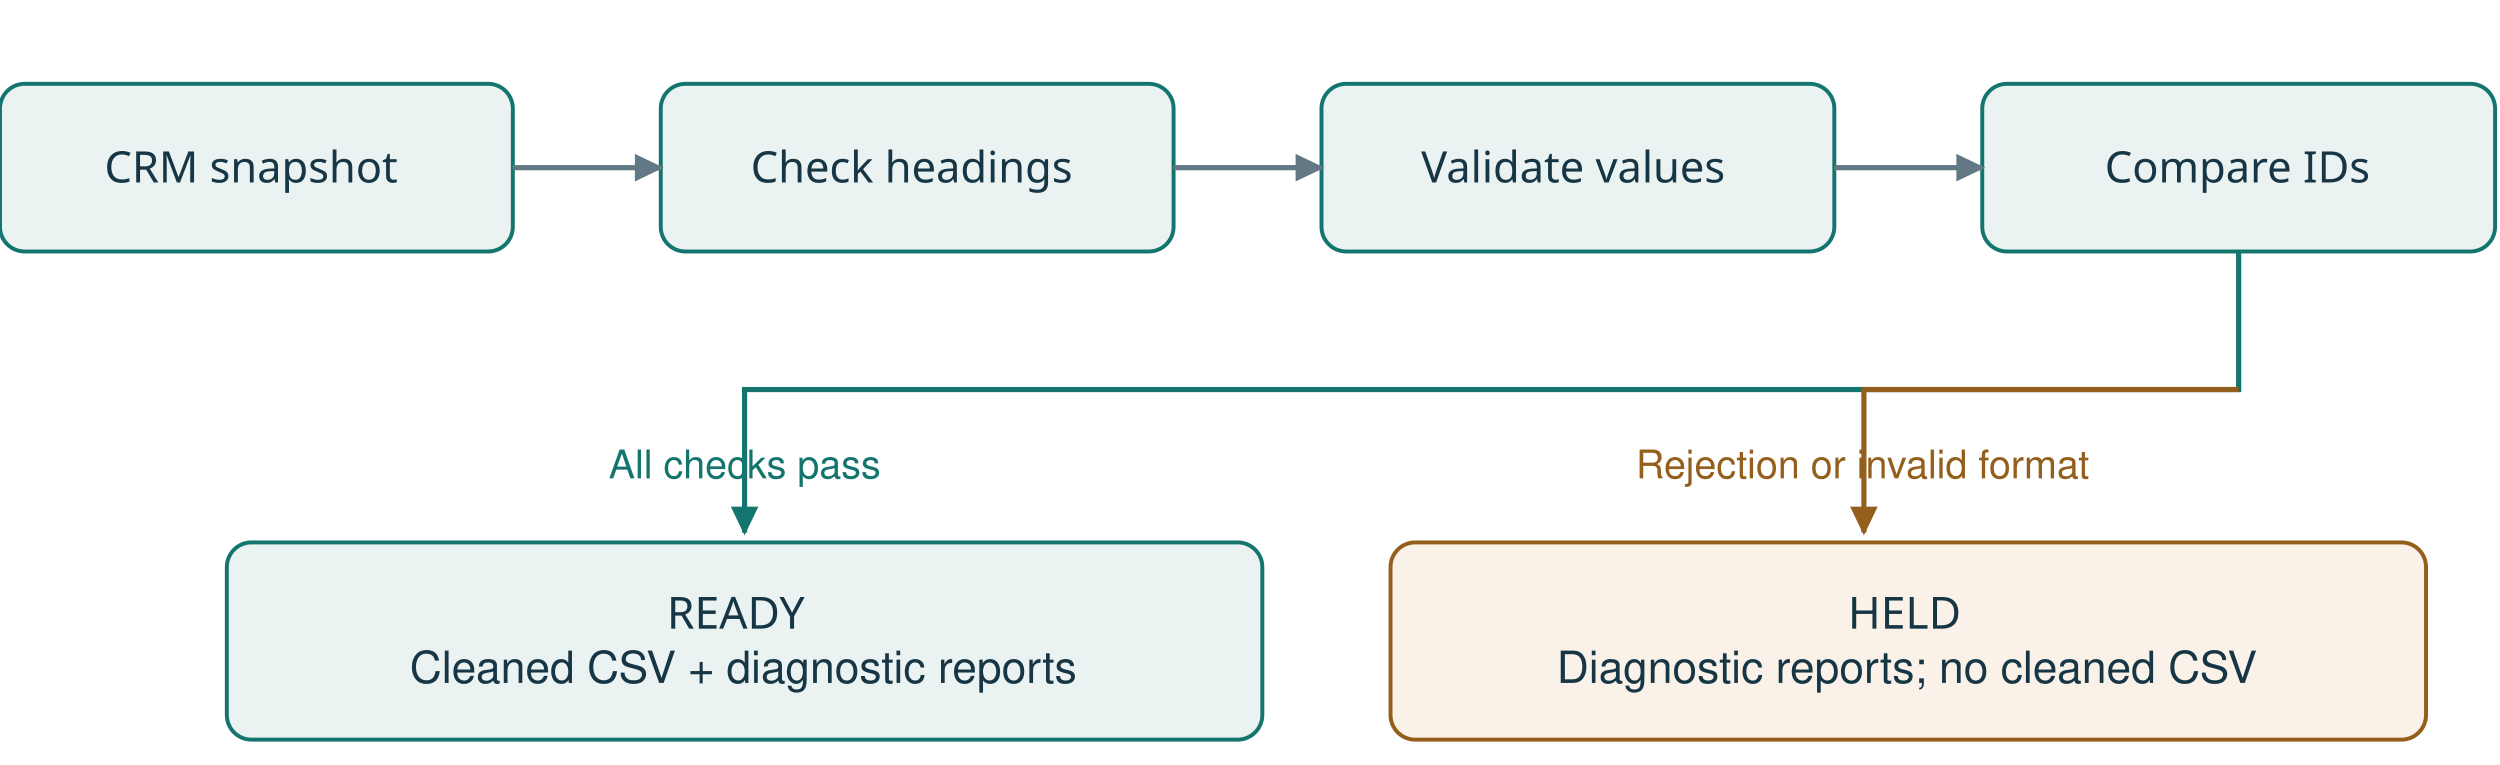
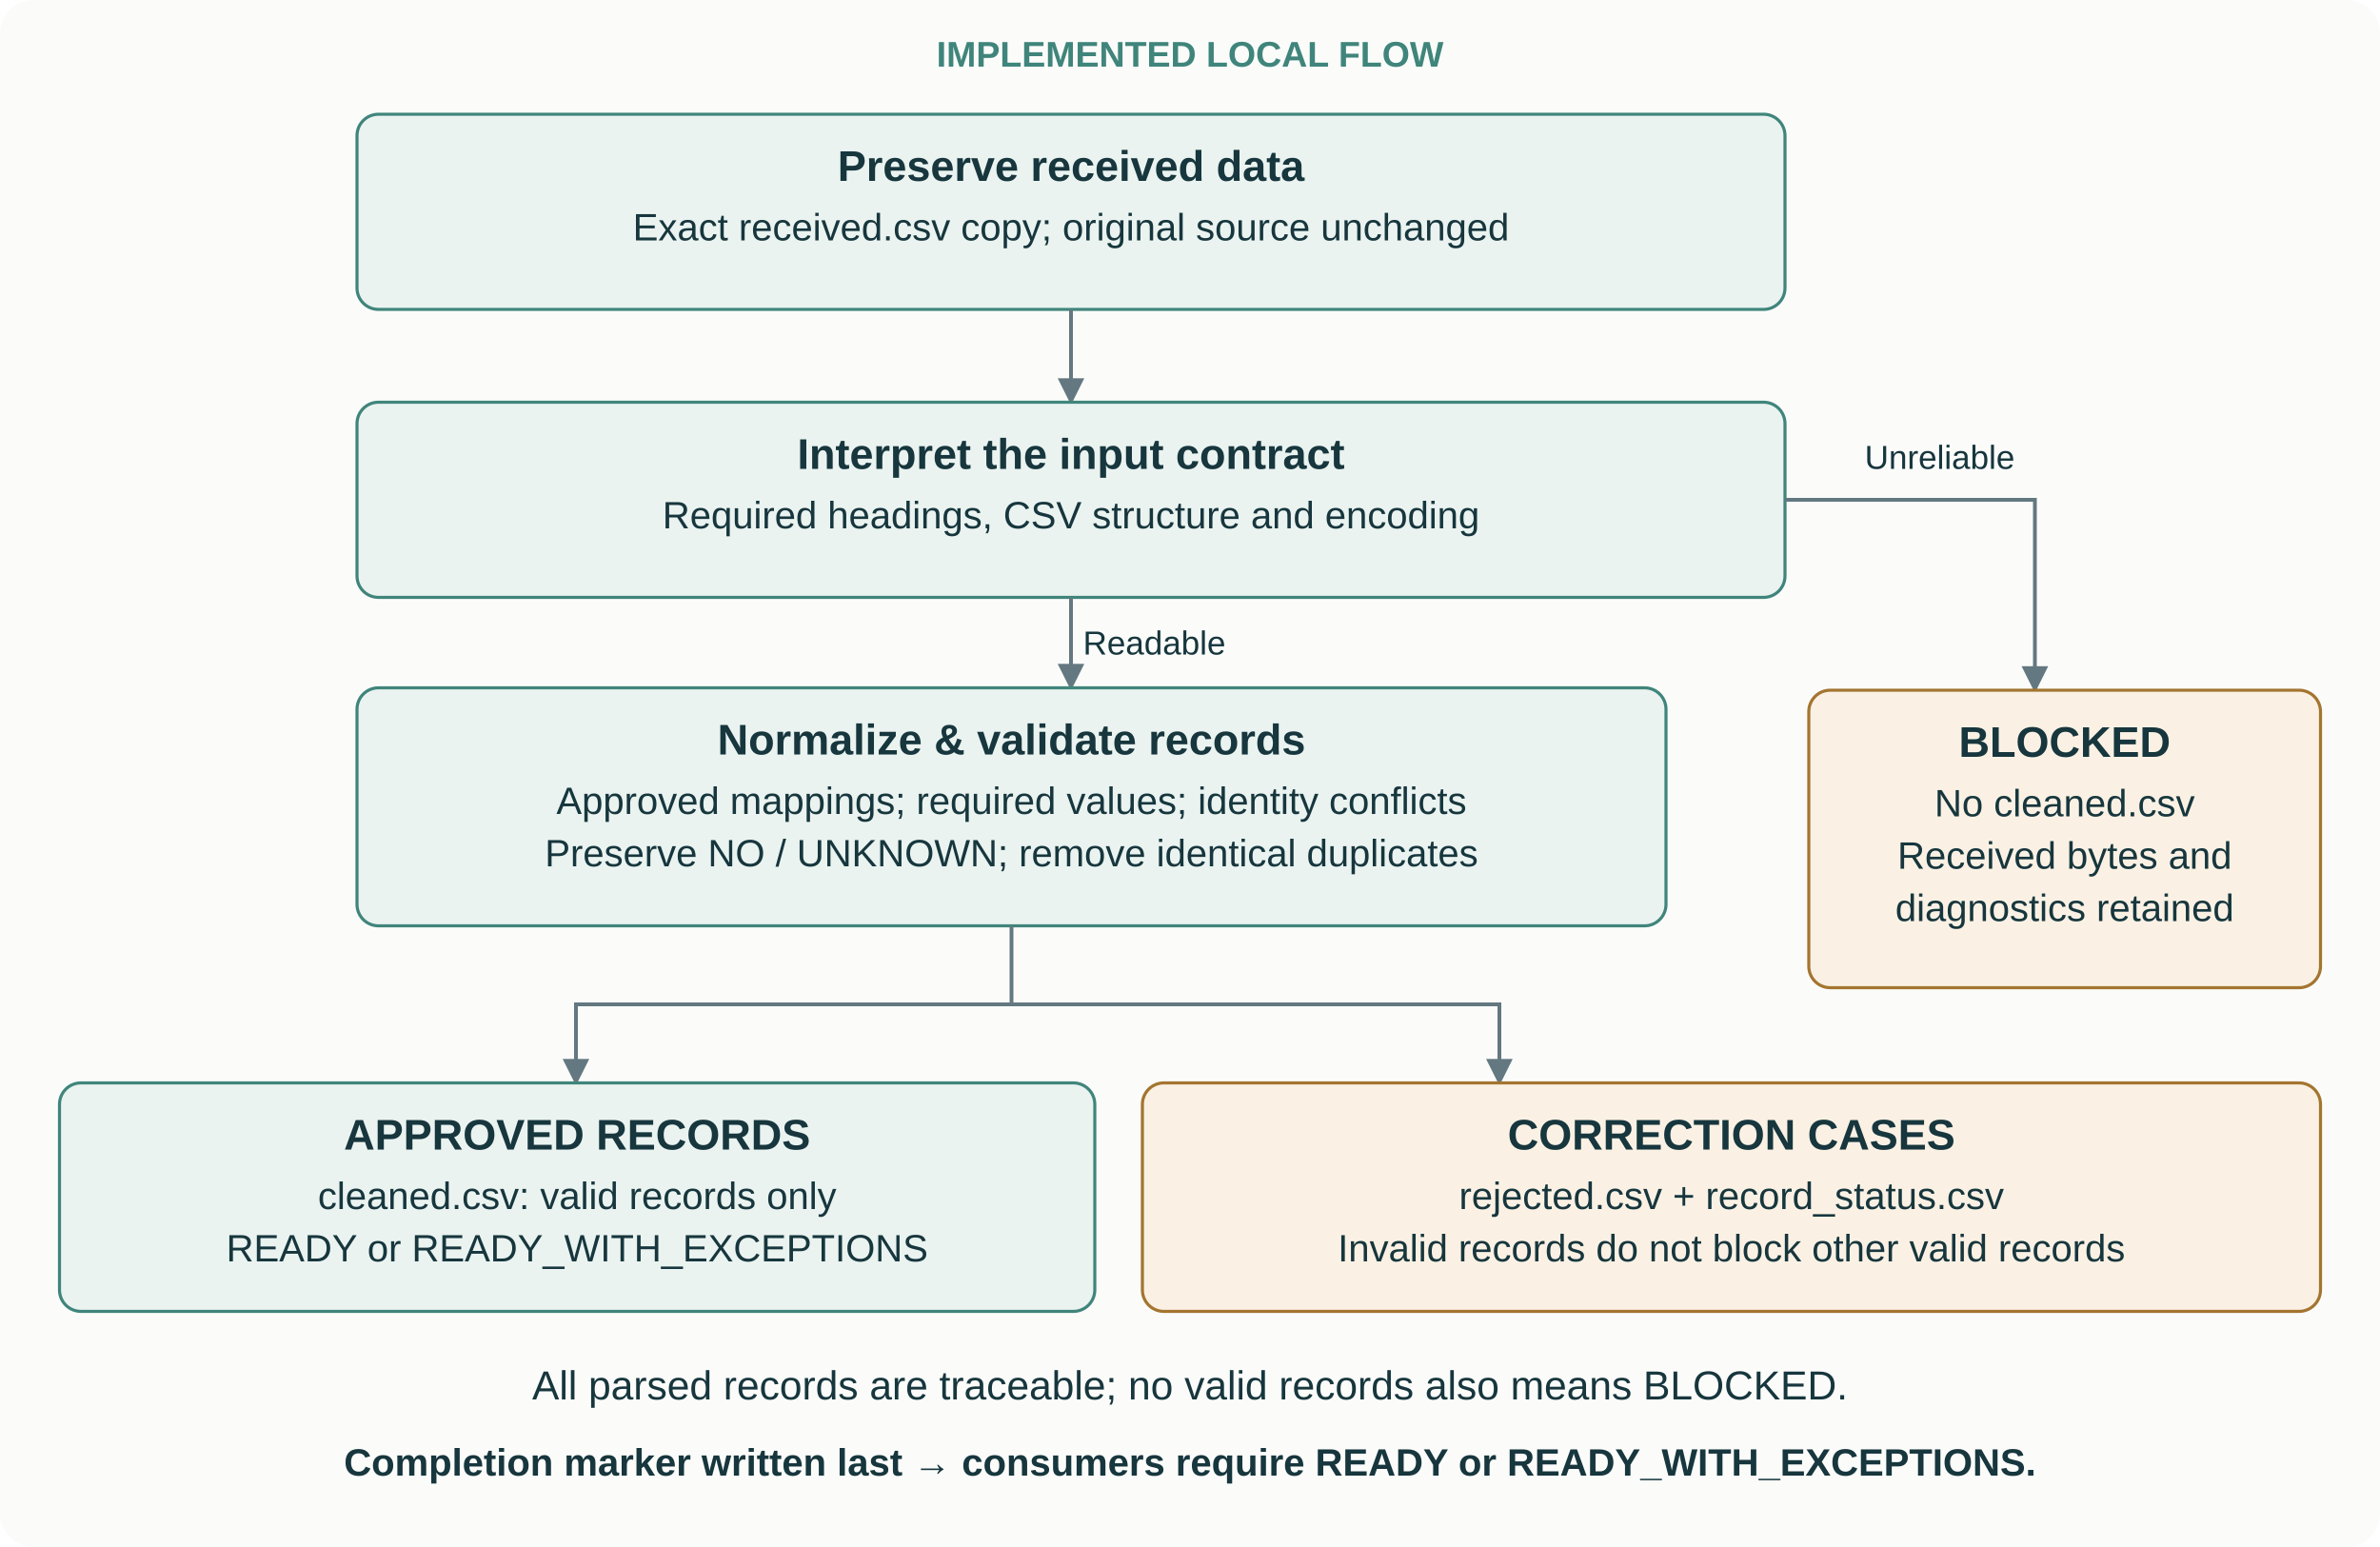
- <svg xmlns="http://www.w3.org/2000/svg" width="507" height="155.0" preserveAspectRatio="xMinYMin meet" viewBox="0 0 507 155" version="1.0" fill-rule="evenodd">
-   <clipPath id="clip">
-     <rect x="0" y="0" width="507" height="155.0" />
-   </clipPath>
-   <g id="group" transform="scale(1,-1) translate(0,-155)" style="clip-path: url(#clip)">
-     <g transform="">
-       <rect x="0" y="104" width="104" height="34" rx="5" ry="5" style="stroke: rgb(8%,46%,43%); stroke-linecap: butt; stroke-width: 0.8; fill: rgb(92%,95%,95%); fill-rule: evenodd;" />
-       <text x="21.2" y="118.0" style="font-family: Helvetica-Bold; font-size: 8.8px;fill: rgb(9%,21%,27%); stroke:none;" transform="translate(0,236) scale(1,-1)">CRM snapshot</text>
-       <rect x="134" y="104" width="104" height="34" rx="5" ry="5" style="stroke: rgb(8%,46%,43%); stroke-linecap: butt; stroke-width: 0.8; fill: rgb(92%,95%,95%); fill-rule: evenodd;" />
-       <text x="152.256" y="118.0" style="font-family: Helvetica-Bold; font-size: 8.8px;fill: rgb(9%,21%,27%); stroke:none;" transform="translate(0,236) scale(1,-1)">Check headings</text>
-       <rect x="268" y="104" width="104" height="34" rx="5" ry="5" style="stroke: rgb(8%,46%,43%); stroke-linecap: butt; stroke-width: 0.8; fill: rgb(92%,95%,95%); fill-rule: evenodd;" />
-       <text x="288.206" y="118.0" style="font-family: Helvetica-Bold; font-size: 8.8px;fill: rgb(9%,21%,27%); stroke:none;" transform="translate(0,236) scale(1,-1)">Validate values</text>
-       <rect x="402" y="104" width="104" height="34" rx="5" ry="5" style="stroke: rgb(8%,46%,43%); stroke-linecap: butt; stroke-width: 0.8; fill: rgb(92%,95%,95%); fill-rule: evenodd;" />
-       <text x="426.861" y="118.0" style="font-family: Helvetica-Bold; font-size: 8.8px;fill: rgb(9%,21%,27%); stroke:none;" transform="translate(0,236) scale(1,-1)">Compare IDs</text>
-       <polyline points="104 121, 134 121" style="stroke: rgb(39%,47%,52%); stroke-linecap: butt; stroke-width: 1.05; fill: None; fill-rule: evenodd;" />
-       <polygon points="134 121, 129 118.6, 129 123.4" style="stroke: rgb(39%,47%,52%); stroke-linecap: butt; stroke-width: 0.5; fill: rgb(39%,47%,52%); fill-rule: evenodd;" />
-       <polyline points="238 121, 268 121" style="stroke: rgb(39%,47%,52%); stroke-linecap: butt; stroke-width: 1.05; fill: None; fill-rule: evenodd;" />
-       <polygon points="268 121, 263 118.6, 263 123.4" style="stroke: rgb(39%,47%,52%); stroke-linecap: butt; stroke-width: 0.5; fill: rgb(39%,47%,52%); fill-rule: evenodd;" />
-       <polyline points="372 121, 402 121" style="stroke: rgb(39%,47%,52%); stroke-linecap: butt; stroke-width: 1.05; fill: None; fill-rule: evenodd;" />
-       <polygon points="402 121, 397 118.6, 397 123.4" style="stroke: rgb(39%,47%,52%); stroke-linecap: butt; stroke-width: 0.5; fill: rgb(39%,47%,52%); fill-rule: evenodd;" />
-       <polyline points="454 104, 454 76, 151 76, 151 47" style="stroke: rgb(8%,46%,43%); stroke-linecap: butt; stroke-width: 1.05; fill: None; fill-rule: evenodd;" />
-       <polygon points="151 47, 148.6 52, 153.4 52" style="stroke: rgb(8%,46%,43%); stroke-linecap: butt; stroke-width: 0.5; fill: rgb(8%,46%,43%); fill-rule: evenodd;" />
-       <polyline points="454 76, 378 76, 378 47" style="stroke: rgb(58%,37%,11%); stroke-linecap: butt; stroke-width: 1.05; fill: None; fill-rule: evenodd;" />
-       <polygon points="378 47, 375.6 52, 380.4 52" style="stroke: rgb(58%,37%,11%); stroke-linecap: butt; stroke-width: 0.5; fill: rgb(58%,37%,11%); fill-rule: evenodd;" />
-       <text x="123.436" y="58" style="font-family: Helvetica; font-size: 8px;fill: rgb(8%,46%,43%); stroke:none;" transform="translate(0,116) scale(1,-1)">All checks pass</text>
-       <text x="331.764" y="58" style="font-family: Helvetica; font-size: 8px;fill: rgb(58%,37%,11%); stroke:none;" transform="translate(0,116) scale(1,-1)">Rejection or invalid format</text>
-       <rect x="46" y="5" width="210" height="40" rx="5" ry="5" style="stroke: rgb(8%,46%,43%); stroke-linecap: butt; stroke-width: 0.8; fill: rgb(92%,95%,95%); fill-rule: evenodd;" />
-       <text x="135.25" y="27.5" style="font-family: Helvetica-Bold; font-size: 9px;fill: rgb(9%,21%,27%); stroke:none;" transform="translate(0,55) scale(1,-1)">READY</text>
-       <text x="83.095" y="16.5" style="font-family: Helvetica; font-size: 9px;fill: rgb(9%,21%,27%); stroke:none;" transform="translate(0,33) scale(1,-1)">Cleaned CSV + diagnostic reports</text>
-       <rect x="282" y="5" width="210" height="40" rx="5" ry="5" style="stroke: rgb(58%,37%,11%); stroke-linecap: butt; stroke-width: 0.8; fill: rgb(98%,95%,91%); fill-rule: evenodd;" />
-       <text x="374.751" y="27.5" style="font-family: Helvetica-Bold; font-size: 9px;fill: rgb(9%,21%,27%); stroke:none;" transform="translate(0,55) scale(1,-1)">HELD</text>
-       <text x="315.72" y="16.5" style="font-family: Helvetica; font-size: 9px;fill: rgb(9%,21%,27%); stroke:none;" transform="translate(0,33) scale(1,-1)">Diagnostic reports; no cleaned CSV</text>
-     </g>
-   </g>
+ <svg xmlns="http://www.w3.org/2000/svg" width="1000" height="650" viewBox="0 0 1000 650" role="img" aria-labelledby="title desc">
+   <defs>
+     <marker id="a" viewBox="0 0 10 10" refX="9" refY="5" markerWidth="7" markerHeight="7" orient="auto-start-reverse">
+       <path d="M0 0L10 5L0 10Z" fill="#637880" />
+     </marker>
+   </defs>
+   <rect width="1000" height="650" rx="14" fill="#fbfcfa" />
+   <text x="500" y="28" text-anchor="middle" font-family="Arial,Helvetica,sans-serif" font-size="15" font-weight="700" fill="#40857b">IMPLEMENTED LOCAL FLOW</text>
+   <rect x="150" y="48" width="600" height="82" rx="9" fill="#eaf3f0" stroke="#40857b" stroke-width="1.3" />
+   <text x="450.0" y="76" text-anchor="middle" font-family="Arial,Helvetica,sans-serif" font-size="18" font-weight="700" fill="#17363d">Preserve received data</text>
+   <text x="450.0" y="101" text-anchor="middle" font-family="Arial,Helvetica,sans-serif" font-size="16" font-weight="400" fill="#17363d">Exact received.csv copy; original source unchanged</text>
+   <polyline points="450,130 450,169" fill="none" stroke="#637880" stroke-width="1.6" marker-end="url(#a)" />
+   <rect x="150" y="169" width="600" height="82" rx="9" fill="#eaf3f0" stroke="#40857b" stroke-width="1.3" />
+   <text x="450.0" y="197" text-anchor="middle" font-family="Arial,Helvetica,sans-serif" font-size="18" font-weight="700" fill="#17363d">Interpret the input contract</text>
+   <text x="450.0" y="222" text-anchor="middle" font-family="Arial,Helvetica,sans-serif" font-size="16" font-weight="400" fill="#17363d">Required headings, CSV structure and encoding</text>
+   <polyline points="750,210 855,210 855,290" fill="none" stroke="#637880" stroke-width="1.6" marker-end="url(#a)" />
+   <text x="815" y="197" text-anchor="middle" font-family="Arial,Helvetica,sans-serif" font-size="14" font-weight="400" fill="#17363d">Unreliable</text>
+   <rect x="760" y="290" width="215" height="125" rx="9" fill="#faf1e4" stroke="#a47530" stroke-width="1.3" />
+   <text x="867.5" y="318" text-anchor="middle" font-family="Arial,Helvetica,sans-serif" font-size="18" font-weight="700" fill="#17363d">BLOCKED</text>
+   <text x="867.5" y="343" text-anchor="middle" font-family="Arial,Helvetica,sans-serif" font-size="16" font-weight="400" fill="#17363d">No cleaned.csv</text>
+   <text x="867.5" y="365" text-anchor="middle" font-family="Arial,Helvetica,sans-serif" font-size="16" font-weight="400" fill="#17363d">Received bytes and</text>
+   <text x="867.5" y="387" text-anchor="middle" font-family="Arial,Helvetica,sans-serif" font-size="16" font-weight="400" fill="#17363d">diagnostics retained</text>
+   <polyline points="450,251 450,289" fill="none" stroke="#637880" stroke-width="1.6" marker-end="url(#a)" />
+   <text x="485" y="275" text-anchor="middle" font-family="Arial,Helvetica,sans-serif" font-size="14" font-weight="400" fill="#17363d">Readable</text>
+   <rect x="150" y="289" width="550" height="100" rx="9" fill="#eaf3f0" stroke="#40857b" stroke-width="1.3" />
+   <text x="425.0" y="317" text-anchor="middle" font-family="Arial,Helvetica,sans-serif" font-size="18" font-weight="700" fill="#17363d">Normalize &amp; validate records</text>
+   <text x="425.0" y="342" text-anchor="middle" font-family="Arial,Helvetica,sans-serif" font-size="16" font-weight="400" fill="#17363d">Approved mappings; required values; identity conflicts</text>
+   <text x="425.0" y="364" text-anchor="middle" font-family="Arial,Helvetica,sans-serif" font-size="16" font-weight="400" fill="#17363d">Preserve NO / UNKNOWN; remove identical duplicates</text>
+   <polyline points="425,389 425,422 242,422 242,455" fill="none" stroke="#637880" stroke-width="1.6" marker-end="url(#a)" />
+   <polyline points="425,422 630,422 630,455" fill="none" stroke="#637880" stroke-width="1.6" marker-end="url(#a)" />
+   <rect x="25" y="455" width="435" height="96" rx="9" fill="#eaf3f0" stroke="#40857b" stroke-width="1.3" />
+   <text x="242.5" y="483" text-anchor="middle" font-family="Arial,Helvetica,sans-serif" font-size="18" font-weight="700" fill="#17363d">APPROVED RECORDS</text>
+   <text x="242.5" y="508" text-anchor="middle" font-family="Arial,Helvetica,sans-serif" font-size="16" font-weight="400" fill="#17363d">cleaned.csv: valid records only</text>
+   <text x="242.5" y="530" text-anchor="middle" font-family="Arial,Helvetica,sans-serif" font-size="16" font-weight="400" fill="#17363d">READY or READY_WITH_EXCEPTIONS</text>
+   <rect x="480" y="455" width="495" height="96" rx="9" fill="#faf1e4" stroke="#a47530" stroke-width="1.3" />
+   <text x="727.5" y="483" text-anchor="middle" font-family="Arial,Helvetica,sans-serif" font-size="18" font-weight="700" fill="#17363d">CORRECTION CASES</text>
+   <text x="727.5" y="508" text-anchor="middle" font-family="Arial,Helvetica,sans-serif" font-size="16" font-weight="400" fill="#17363d">rejected.csv + record_status.csv</text>
+   <text x="727.5" y="530" text-anchor="middle" font-family="Arial,Helvetica,sans-serif" font-size="16" font-weight="400" fill="#17363d">Invalid records do not block other valid records</text>
+   <text x="500" y="588" text-anchor="middle" font-family="Arial,Helvetica,sans-serif" font-size="17" font-weight="400" fill="#17363d">All parsed records are traceable; no valid records also means BLOCKED.</text>
+   <text x="500" y="620" text-anchor="middle" font-family="Arial,Helvetica,sans-serif" font-size="16" font-weight="700" fill="#17363d">Completion marker written last → consumers require READY or READY_WITH_EXCEPTIONS.</text>
</svg>
